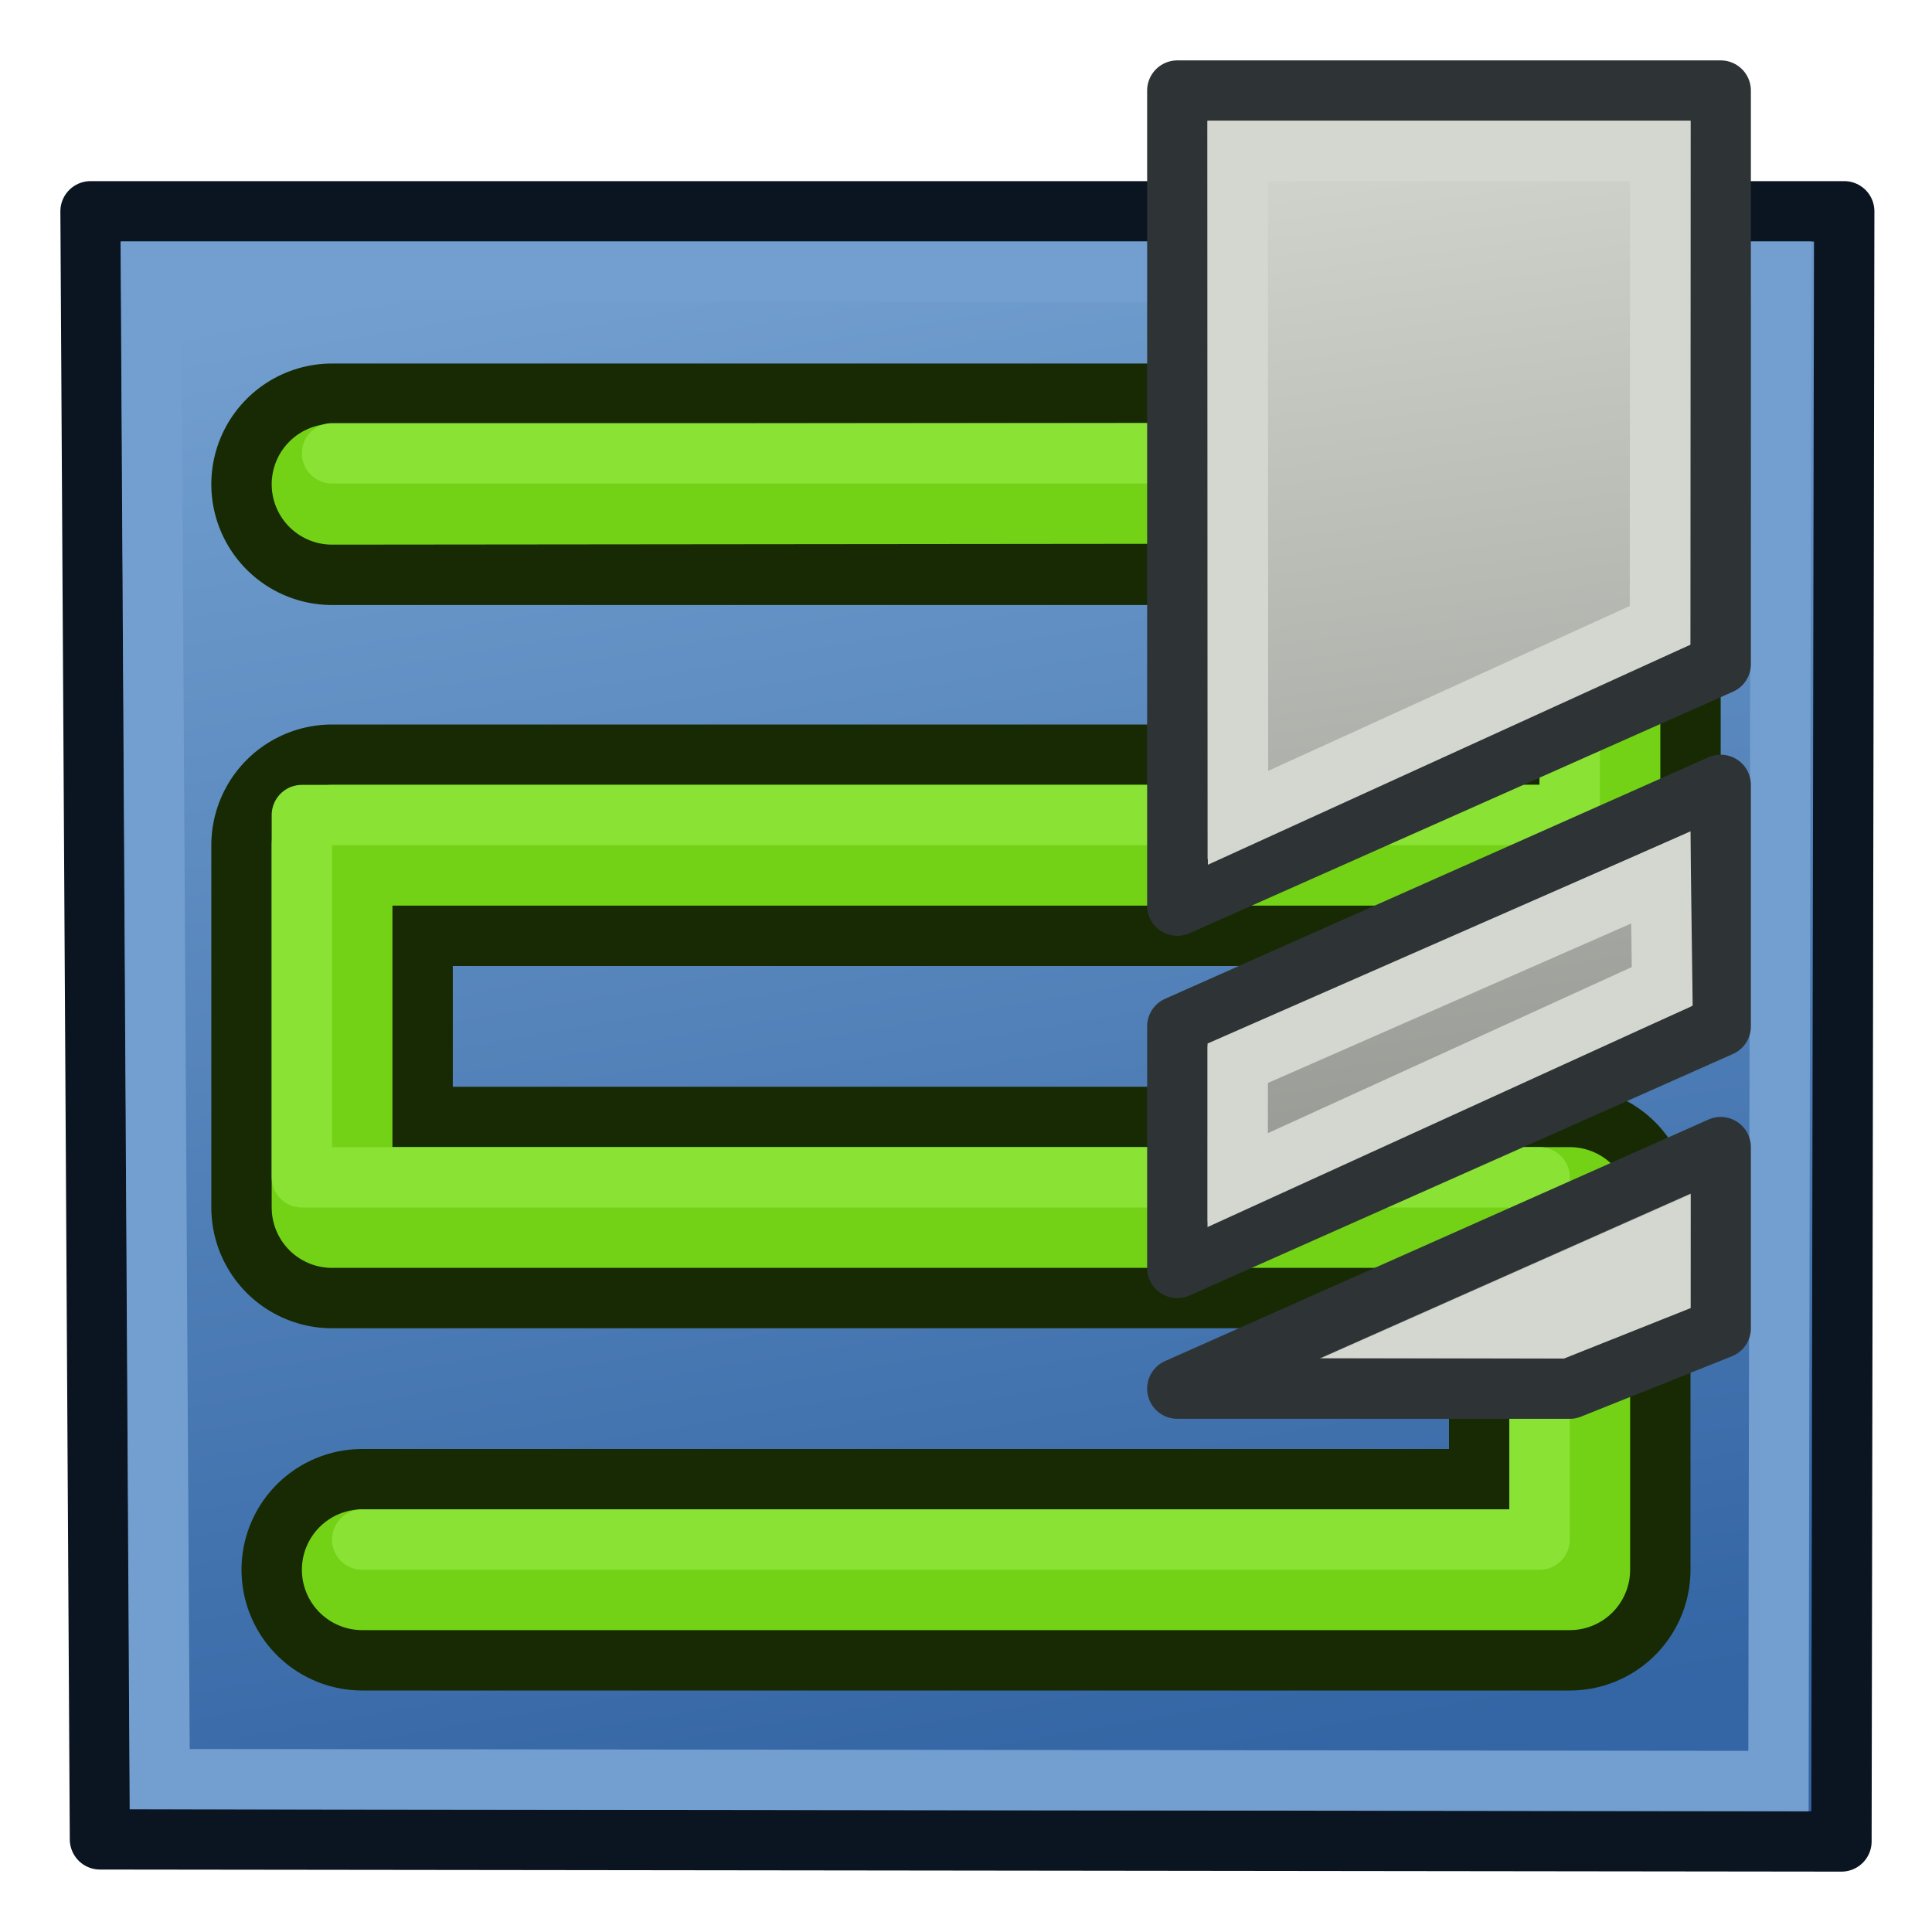
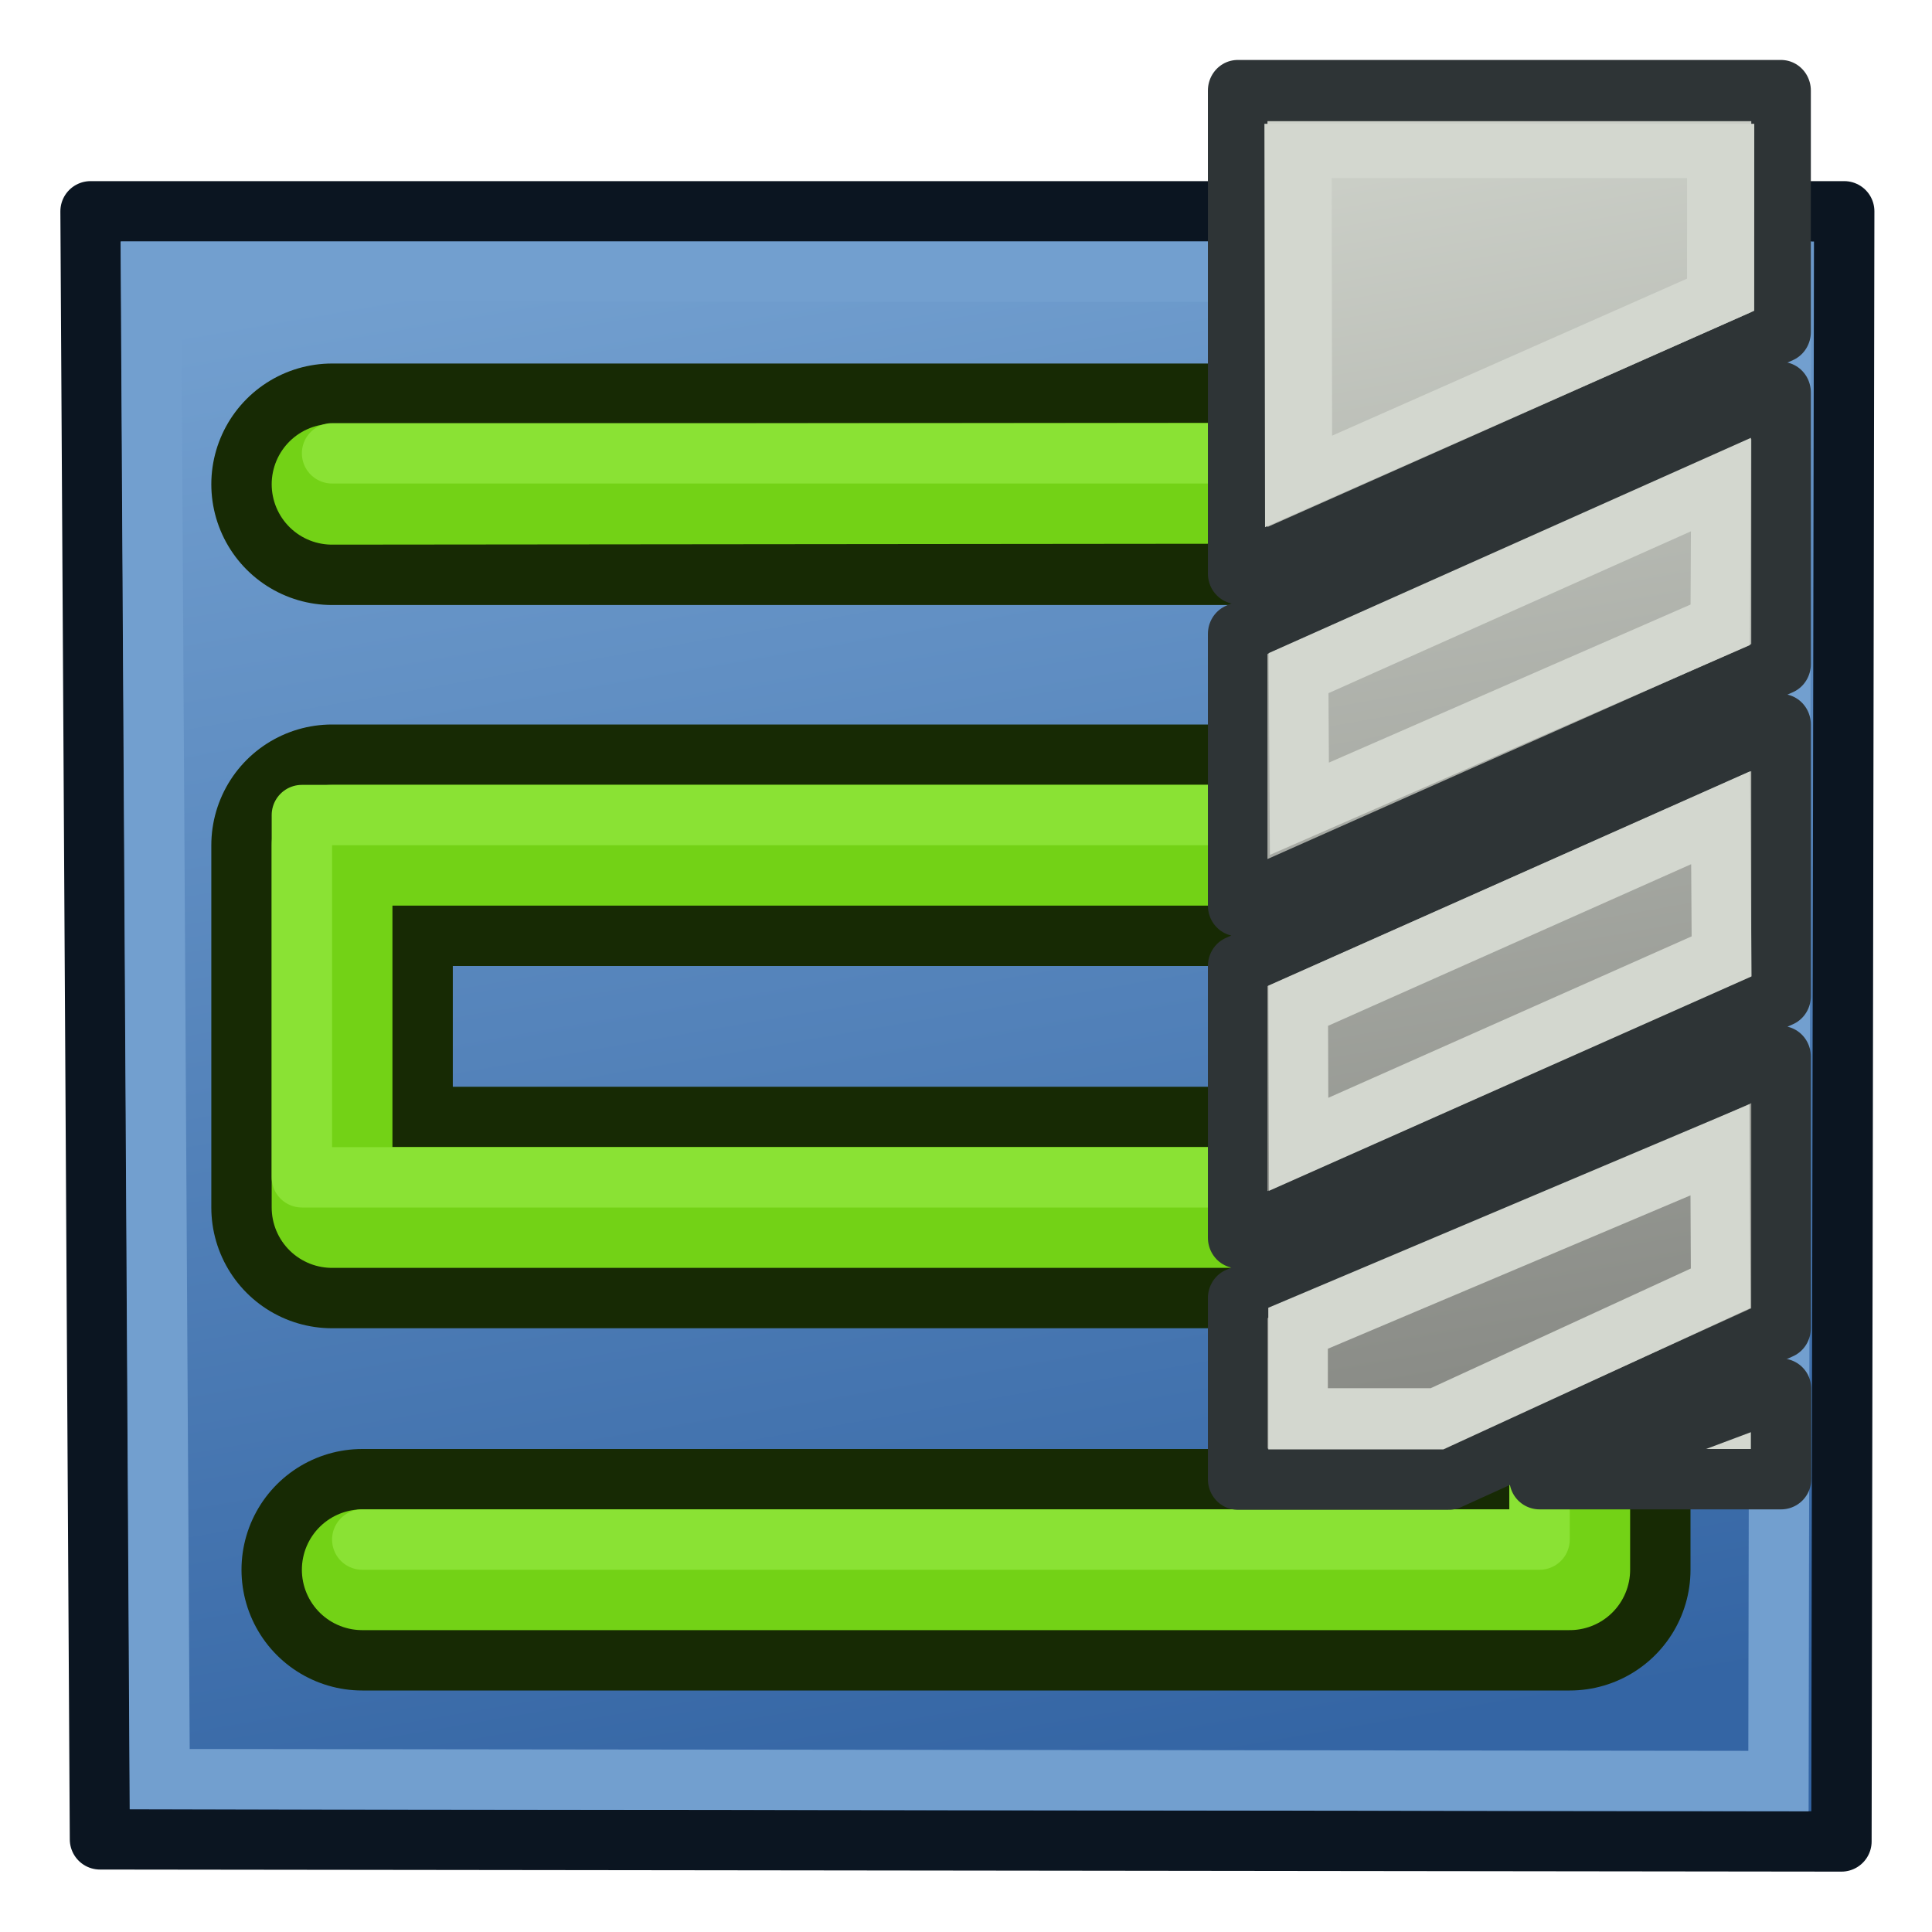
<svg xmlns="http://www.w3.org/2000/svg" xmlns:xlink="http://www.w3.org/1999/xlink" width="64px" height="64px" id="svg2816" version="1.1">
  <defs id="defs2818">
    <linearGradient id="linearGradient3915">
      <stop style="stop-color:#3465a4;stop-opacity:1" offset="0" id="stop3917" />
      <stop style="stop-color:#729fcf;stop-opacity:1" offset="1" id="stop3919" />
    </linearGradient>
    <linearGradient id="linearGradient4513">
      <stop style="stop-color:#ffffff;stop-opacity:1;" offset="0" id="stop4515" />
      <stop style="stop-color:#999999;stop-opacity:1;" offset="1" id="stop4517" />
    </linearGradient>
    <linearGradient id="linearGradient3681">
      <stop id="stop3697" offset="0" style="stop-color:#fff110;stop-opacity:1;" />
      <stop style="stop-color:#cf7008;stop-opacity:1;" offset="1" id="stop3685" />
    </linearGradient>
    <pattern patternTransform="matrix(0.6764373,-0.8182915,2.457831,1.884455,-26.45061,18.29495)" id="pattern5231" xlink:href="#Strips1_1-4" />
    <pattern id="Strips1_1-4" patternTransform="matrix(0.6677284,-1.003708,2.426188,2.311455,3.476099,3.534923)" height="1" width="2" patternUnits="userSpaceOnUse">
      <rect id="rect4483-4" height="2" width="1" y="-0.5" x="0" style="fill:black;stroke:none" />
    </pattern>
    <pattern patternTransform="matrix(0.6677284,-1.003708,2.426188,2.311455,39.61838,8.96928)" id="pattern5231-4" xlink:href="#Strips1_1-6" />
    <pattern id="Strips1_1-6" patternTransform="matrix(0.6677284,-1.003708,2.426188,2.311455,3.476099,3.534923)" height="1" width="2" patternUnits="userSpaceOnUse">
      <rect id="rect4483-0" height="2" width="1" y="-0.5" x="0" style="fill:black;stroke:none" />
    </pattern>
    <pattern patternTransform="matrix(0.6651338,-1.06313,2.41676,2.448297,-49.76257,2.954681)" id="pattern5296" xlink:href="#pattern5231-3" />
    <pattern patternTransform="matrix(0.6677284,-1.003708,2.426188,2.311455,-26.33628,10.8872)" id="pattern5231-3" xlink:href="#Strips1_1-4-3" />
    <pattern id="Strips1_1-4-3" patternTransform="matrix(0.6677284,-1.003708,2.426188,2.311455,3.476099,3.534923)" height="1" width="2" patternUnits="userSpaceOnUse">
      <rect id="rect4483-4-6" height="2" width="1" y="-0.5" x="0" style="fill:black;stroke:none" />
    </pattern>
    <pattern patternTransform="matrix(0.4284489,-0.6215585,1.556767,1.431396,27.94841,13.30646)" id="pattern5330" xlink:href="#Strips1_1-9" />
    <pattern id="Strips1_1-9" patternTransform="matrix(0.6677284,-1.003708,2.426188,2.311455,3.476099,3.534923)" height="1" width="2" patternUnits="userSpaceOnUse">
      <rect id="rect4483-3" height="2" width="1" y="-0.5" x="0" style="fill:black;stroke:none" />
    </pattern>
    <linearGradient xlink:href="#linearGradient3681" id="linearGradient3687" x1="37.898" y1="41.088" x2="4.061" y2="40.169" gradientUnits="userSpaceOnUse" gradientTransform="translate(127.2727,-51.27273)" />
    <linearGradient xlink:href="#linearGradient3681" id="linearGradient3695" x1="37.894" y1="40.485" x2="59.811" y2="43.559" gradientUnits="userSpaceOnUse" gradientTransform="translate(127.2727,-51.27273)" />
    <linearGradient id="linearGradient3681-3">
      <stop id="stop3697-3" offset="0" style="stop-color:#fff110;stop-opacity:1;" />
      <stop style="stop-color:#cf7008;stop-opacity:1;" offset="1" id="stop3685-4" />
    </linearGradient>
    <linearGradient y2="43.559" x2="59.811" y1="40.485" x1="37.894" gradientTransform="translate(-37.00068,-20.48737)" gradientUnits="userSpaceOnUse" id="linearGradient3608" xlink:href="#linearGradient3681-3" />
    <linearGradient id="linearGradient4513-2">
      <stop style="stop-color:#ffffff;stop-opacity:1;" offset="0" id="stop4515-2" />
      <stop style="stop-color:#999999;stop-opacity:1;" offset="1" id="stop4517-4" />
    </linearGradient>
    <radialGradient r="23.635" fy="7.932" fx="32.152" cy="7.932" cx="32.152" gradientTransform="matrix(1,0,0,1.184116,-8.517325,-3.409757)" gradientUnits="userSpaceOnUse" id="radialGradient4538" xlink:href="#linearGradient4513-2" />
    <linearGradient id="linearGradient4513-1">
      <stop style="stop-color:#ffffff;stop-opacity:1;" offset="0" id="stop4515-8" />
      <stop style="stop-color:#999999;stop-opacity:1;" offset="1" id="stop4517-6" />
    </linearGradient>
    <radialGradient r="23.635" fy="7.932" fx="32.152" cy="7.932" cx="32.152" gradientTransform="matrix(1,0,0,1.184116,-8.517325,-3.409757)" gradientUnits="userSpaceOnUse" id="radialGradient4538-6" xlink:href="#linearGradient4513-1" />
    <linearGradient id="linearGradient4513-1-3">
      <stop style="stop-color:#ffffff;stop-opacity:1;" offset="0" id="stop4515-8-7" />
      <stop style="stop-color:#999999;stop-opacity:1;" offset="1" id="stop4517-6-5" />
    </linearGradient>
    <radialGradient r="23.635" fy="35.869" fx="32.152" cy="35.869" cx="32.152" gradientTransform="matrix(0.3949791,0,0,1.184116,-2.716491,-26.06701)" gradientUnits="userSpaceOnUse" id="radialGradient3069" xlink:href="#linearGradient4513-1-3" />
    <linearGradient id="linearGradient4513-1-2">
      <stop style="stop-color:#ffffff;stop-opacity:1;" offset="0" id="stop4515-8-6" />
      <stop style="stop-color:#999999;stop-opacity:1;" offset="1" id="stop4517-6-6" />
    </linearGradient>
    <radialGradient r="23.635" fy="35.869" fx="32.152" cy="35.869" cx="32.152" gradientTransform="matrix(0.3949791,0,0,1.184116,-2.716491,-26.06701)" gradientUnits="userSpaceOnUse" id="radialGradient3102" xlink:href="#linearGradient4513-1-2" />
    <radialGradient xlink:href="#linearGradient4513-1" id="radialGradient3132" gradientUnits="userSpaceOnUse" gradientTransform="matrix(0.3949791,0,0,1.184116,39.89827,-8.952058)" cx="32.152" cy="27.951" fx="32.152" fy="27.951" r="23.635" />
    <pattern xlink:href="#Strips1_1-4-1" id="pattern5231-7" patternTransform="matrix(0.6764373,-0.8182915,2.457831,1.884455,-26.45061,18.29495)" />
    <pattern patternUnits="userSpaceOnUse" width="2" height="1" patternTransform="matrix(0.6677284,-1.003708,2.426188,2.311455,3.476099,3.534923)" id="Strips1_1-4-1">
      <rect style="fill:black;stroke:none" x="0" y="-0.5" width="1" height="2" id="rect4483-4-2" />
    </pattern>
    <pattern xlink:href="#Strips1_1-6-9" id="pattern5231-4-3" patternTransform="matrix(0.6677284,-1.003708,2.426188,2.311455,39.61838,8.96928)" />
    <pattern patternUnits="userSpaceOnUse" width="2" height="1" patternTransform="matrix(0.6677284,-1.003708,2.426188,2.311455,3.476099,3.534923)" id="Strips1_1-6-9">
      <rect style="fill:black;stroke:none" x="0" y="-0.5" width="1" height="2" id="rect4483-0-4" />
    </pattern>
    <pattern xlink:href="#pattern5231-3-4" id="pattern5296-7" patternTransform="matrix(0.6651338,-1.06313,2.41676,2.448297,-49.76257,2.954681)" />
    <pattern xlink:href="#Strips1_1-4-3-5" id="pattern5231-3-4" patternTransform="matrix(0.6677284,-1.003708,2.426188,2.311455,-26.33628,10.8872)" />
    <pattern patternUnits="userSpaceOnUse" width="2" height="1" patternTransform="matrix(0.6677284,-1.003708,2.426188,2.311455,3.476099,3.534923)" id="Strips1_1-4-3-5">
      <rect style="fill:black;stroke:none" x="0" y="-0.5" width="1" height="2" id="rect4483-4-6-0" />
    </pattern>
    <pattern xlink:href="#Strips1_1-9-1" id="pattern5330-3" patternTransform="matrix(0.4284489,-0.6215585,1.556767,1.431396,27.94841,13.30646)" />
    <pattern patternUnits="userSpaceOnUse" width="2" height="1" patternTransform="matrix(0.6677284,-1.003708,2.426188,2.311455,3.476099,3.534923)" id="Strips1_1-9-1">
      <rect style="fill:black;stroke:none" x="0" y="-0.5" width="1" height="2" id="rect4483-3-0" />
    </pattern>
    <linearGradient gradientTransform="translate(127.2727,-51.27273)" gradientUnits="userSpaceOnUse" y2="40.169" x2="4.061" y1="41.088" x1="37.898" id="linearGradient4460" xlink:href="#linearGradient3681" />
    <linearGradient gradientTransform="translate(127.2727,-51.27273)" gradientUnits="userSpaceOnUse" y2="43.559" x2="59.811" y1="40.485" x1="37.894" id="linearGradient4462" xlink:href="#linearGradient3681" />
    <linearGradient xlink:href="#linearGradient3681" id="linearGradient4464" gradientUnits="userSpaceOnUse" gradientTransform="translate(-37.00068,-20.48737)" x1="37.894" y1="40.485" x2="59.811" y2="43.559" />
    <radialGradient xlink:href="#linearGradient4513" id="radialGradient4538-5" gradientUnits="userSpaceOnUse" gradientTransform="matrix(1,0,0,1.184116,-8.517325,-3.409757)" cx="32.152" cy="7.932" fx="32.152" fy="7.932" r="23.635" />
    <radialGradient xlink:href="#linearGradient4513" id="radialGradient4538-6-6" gradientUnits="userSpaceOnUse" gradientTransform="matrix(1,0,0,1.184116,-8.517325,-3.409757)" cx="32.152" cy="7.932" fx="32.152" fy="7.932" r="23.635" />
    <radialGradient xlink:href="#linearGradient4513" id="radialGradient3069-9" gradientUnits="userSpaceOnUse" gradientTransform="matrix(0.3949791,0,0,1.184116,-2.716491,-26.06701)" cx="32.152" cy="35.869" fx="32.152" fy="35.869" r="23.635" />
    <radialGradient xlink:href="#linearGradient4513" id="radialGradient3102-4" gradientUnits="userSpaceOnUse" gradientTransform="matrix(0.3949791,0,0,1.184116,-2.716491,-26.06701)" cx="32.152" cy="35.869" fx="32.152" fy="35.869" r="23.635" />
    <linearGradient xlink:href="#linearGradient4031" id="linearGradient4055" gradientUnits="userSpaceOnUse" gradientTransform="translate(71.49472,-3.198256)" x1="30" y1="10" x2="36" y2="54.227" />
    <linearGradient id="linearGradient4031">
      <stop id="stop4033" offset="0" style="stop-color:#d3d7cf;stop-opacity:1" />
      <stop id="stop4035" offset="1" style="stop-color:#888a85;stop-opacity:1" />
    </linearGradient>
    <linearGradient xlink:href="#linearGradient3915" id="linearGradient3921" x1="37" y1="59" x2="28" y2="7" gradientUnits="userSpaceOnUse" />
+     <linearGradient xlink:href="#linearGradient3898-8-9" id="linearGradient3147" gradientUnits="userSpaceOnUse" x1="35.06" y1="53.009" x2="27.286" y2="7.312" />
+     <linearGradient id="linearGradient3898-8-9">
+       <stop style="stop-color:#888a85;stop-opacity:1" offset="0" id="stop3900-2-2" />
+       <stop style="stop-color:#d3d7cf;stop-opacity:1" offset="1" id="stop3902-4-7" />
+     </linearGradient>
+     <linearGradient xlink:href="#linearGradient3898-8-9" id="linearGradient3143" gradientUnits="userSpaceOnUse" x1="35.06" y1="53.009" x2="27.286" y2="7.312" />
+     <linearGradient xlink:href="#linearGradient3898-8-9" id="linearGradient3145" gradientUnits="userSpaceOnUse" x1="35.06" y1="53.009" x2="27.286" y2="7.312" />
  </defs>
  <g id="layer1">
    <path style="color:#000000;fill:url(#linearGradient3921);fill-opacity:1;fill-rule:nonzero;stroke:#0b1521;stroke-width:2;stroke-linecap:butt;stroke-linejoin:round;stroke-miterlimit:4;stroke-opacity:1;stroke-dasharray:none;stroke-dashoffset:0;marker:none;visibility:visible;display:inline;overflow:visible;enable-background:accumulate" d="M 3,7 3.312,60.931 61,61 61.092,7 z" id="path4211" />
    <path style="fill:none;stroke:#172a04;stroke-width:8;stroke-linecap:round;stroke-linejoin:round;stroke-miterlimit:4;stroke-opacity:1;stroke-dasharray:none" d="m 12,52 40,0 0,-12 -41,0 0,-12 42,0 0,-11.958 -42,0" id="path3418-4" />
    <path style="fill:none;stroke:#73d216;stroke-width:4;stroke-linecap:round;stroke-linejoin:round;stroke-miterlimit:4;stroke-opacity:1;stroke-dasharray:none" d="m 12,52 40,0 0,-12 -41,0 0,-12 42,0 0,-12 -42,0.042" id="path3418" />
    <path style="color:#000000;fill:none;stroke:#729fcf;stroke-width:2;stroke-linecap:butt;stroke-linejoin:miter;stroke-miterlimit:4;stroke-opacity:1;stroke-dasharray:none;stroke-dashoffset:0;marker:none;visibility:visible;display:inline;overflow:visible;enable-background:accumulate" d="M 5,9 5.29,58.936 58.914,59 59,9 z" id="path4211-1" />
    <path style="fill:none;stroke:#8ae234;stroke-width:2;stroke-linecap:round;stroke-linejoin:round;stroke-miterlimit:4;stroke-opacity:1;stroke-dasharray:none" d="m 12,51 39,0 0,-12 -41,0 0,-12 42,0 0,-11.983 -41,0" id="path3418-7" />
-     <g id="g4051" transform="translate(-55.49472,-3.801744)">
-       <path id="rect4417-3" d="m 94.495,6.802 0,27 18,-8 0,-19 z m 18,23 -18,8 0,8 18,-8 z m 0,12 -18,8 13,0 5,-2 z" style="color:#000000;fill:url(#linearGradient4055);fill-opacity:1;fill-rule:nonzero;stroke:#2e3436;stroke-width:2;stroke-linecap:butt;stroke-linejoin:round;stroke-miterlimit:4;stroke-opacity:1;stroke-dasharray:none;stroke-dashoffset:0;marker:none;visibility:visible;display:inline;overflow:visible;enable-background:accumulate" />
-       <path id="rect4417-1" d="m 96.495,8.802 0.011,22.091 13.977,-6.375 0.011,-15.716 z M 110.51,32.871 l -14.014,6.152 -7.9e-4,3.871 14.063,-6.418 z m -0.011,12.024 -6.534,2.902 3.149,0.006 3.384,-1.347 z" style="color:#000000;fill:none;stroke:#d3d7cf;stroke-width:2;stroke-linecap:butt;stroke-linejoin:miter;stroke-miterlimit:20;stroke-opacity:1;stroke-dasharray:none;stroke-dashoffset:0;marker:none;visibility:visible;display:inline;overflow:visible;enable-background:accumulate" />
+     <g id="g3908-1-4" transform="matrix(1.238368,0,0,1,-41.54617,-10)">
+       <g id="g3135">
+         <g transform="matrix(0.7861272,0,0,1,48.76879,3)" id="g3859-7-3">
+           <g id="g3126-1-1" style="fill:url(#linearGradient3147);fill-opacity:1">
+             <path style="color:#000000;fill:url(#linearGradient3143);fill-opacity:1;fill-rule:nonzero;stroke:#2e3436;stroke-width:2.027;stroke-linecap:butt;stroke-linejoin:round;stroke-miterlimit:4;stroke-opacity:1;stroke-dasharray:none;stroke-dashoffset:0;marker:none;visibility:visible;display:inline;overflow:visible;enable-background:accumulate" d="m 22.755,28 0,9 18.49,-8 0,-9 z m 18.49,3 -18.49,8 0,9 18.49,-8 z m 0,11 -18.49,8 0,6 7.19,0 11.299,-5 z" id="rect4417-1-2" />
+             <path style="fill:url(#linearGradient3145);fill-opacity:1;stroke:#2e3436;stroke-width:2.027;stroke-linecap:butt;stroke-linejoin:round;stroke-opacity:1" d="m 22.755,26 0,-16 18.49,0 0,8 z" id="path3085-5-3" />
+           </g>
+           <path id="rect4417-1-4-2-3" d="m 24.827,29.299 0.028,4.492 14.32,-6.093 0.023,-4.646 z m 14.362,4.789 -14.374,6.229 0.015,4.59 14.39,-6.225 z M 39.169,45.088 24.81,51 l 0,3 4.727,3e-6 9.654,-4.324 z" style="color:#000000;fill:none;stroke:#d3d7cf;stroke-width:2.027;stroke-linecap:butt;stroke-linejoin:miter;stroke-miterlimit:4;stroke-opacity:1;stroke-dasharray:none;stroke-dashoffset:0;marker:none;visibility:visible;display:inline;overflow:visible;enable-background:accumulate" />
+         </g>
+         <path style="fill:none;stroke:#d3d7cf;stroke-width:1.797;stroke-linecap:butt;stroke-linejoin:miter;stroke-opacity:1" d="m 68.272,15 0.014,10.948 L 79.576,19.763 79.577,15 z" id="path3906-7-4" />
+       </g>
    </g>
+     <path style="fill:#d3d7cf;stroke:#2e3436;stroke-width:2;stroke-linecap:butt;stroke-linejoin:round;stroke-opacity:1" d="m 51,49 8,-3 0,3 z" id="path3166" />
  </g>
</svg>
